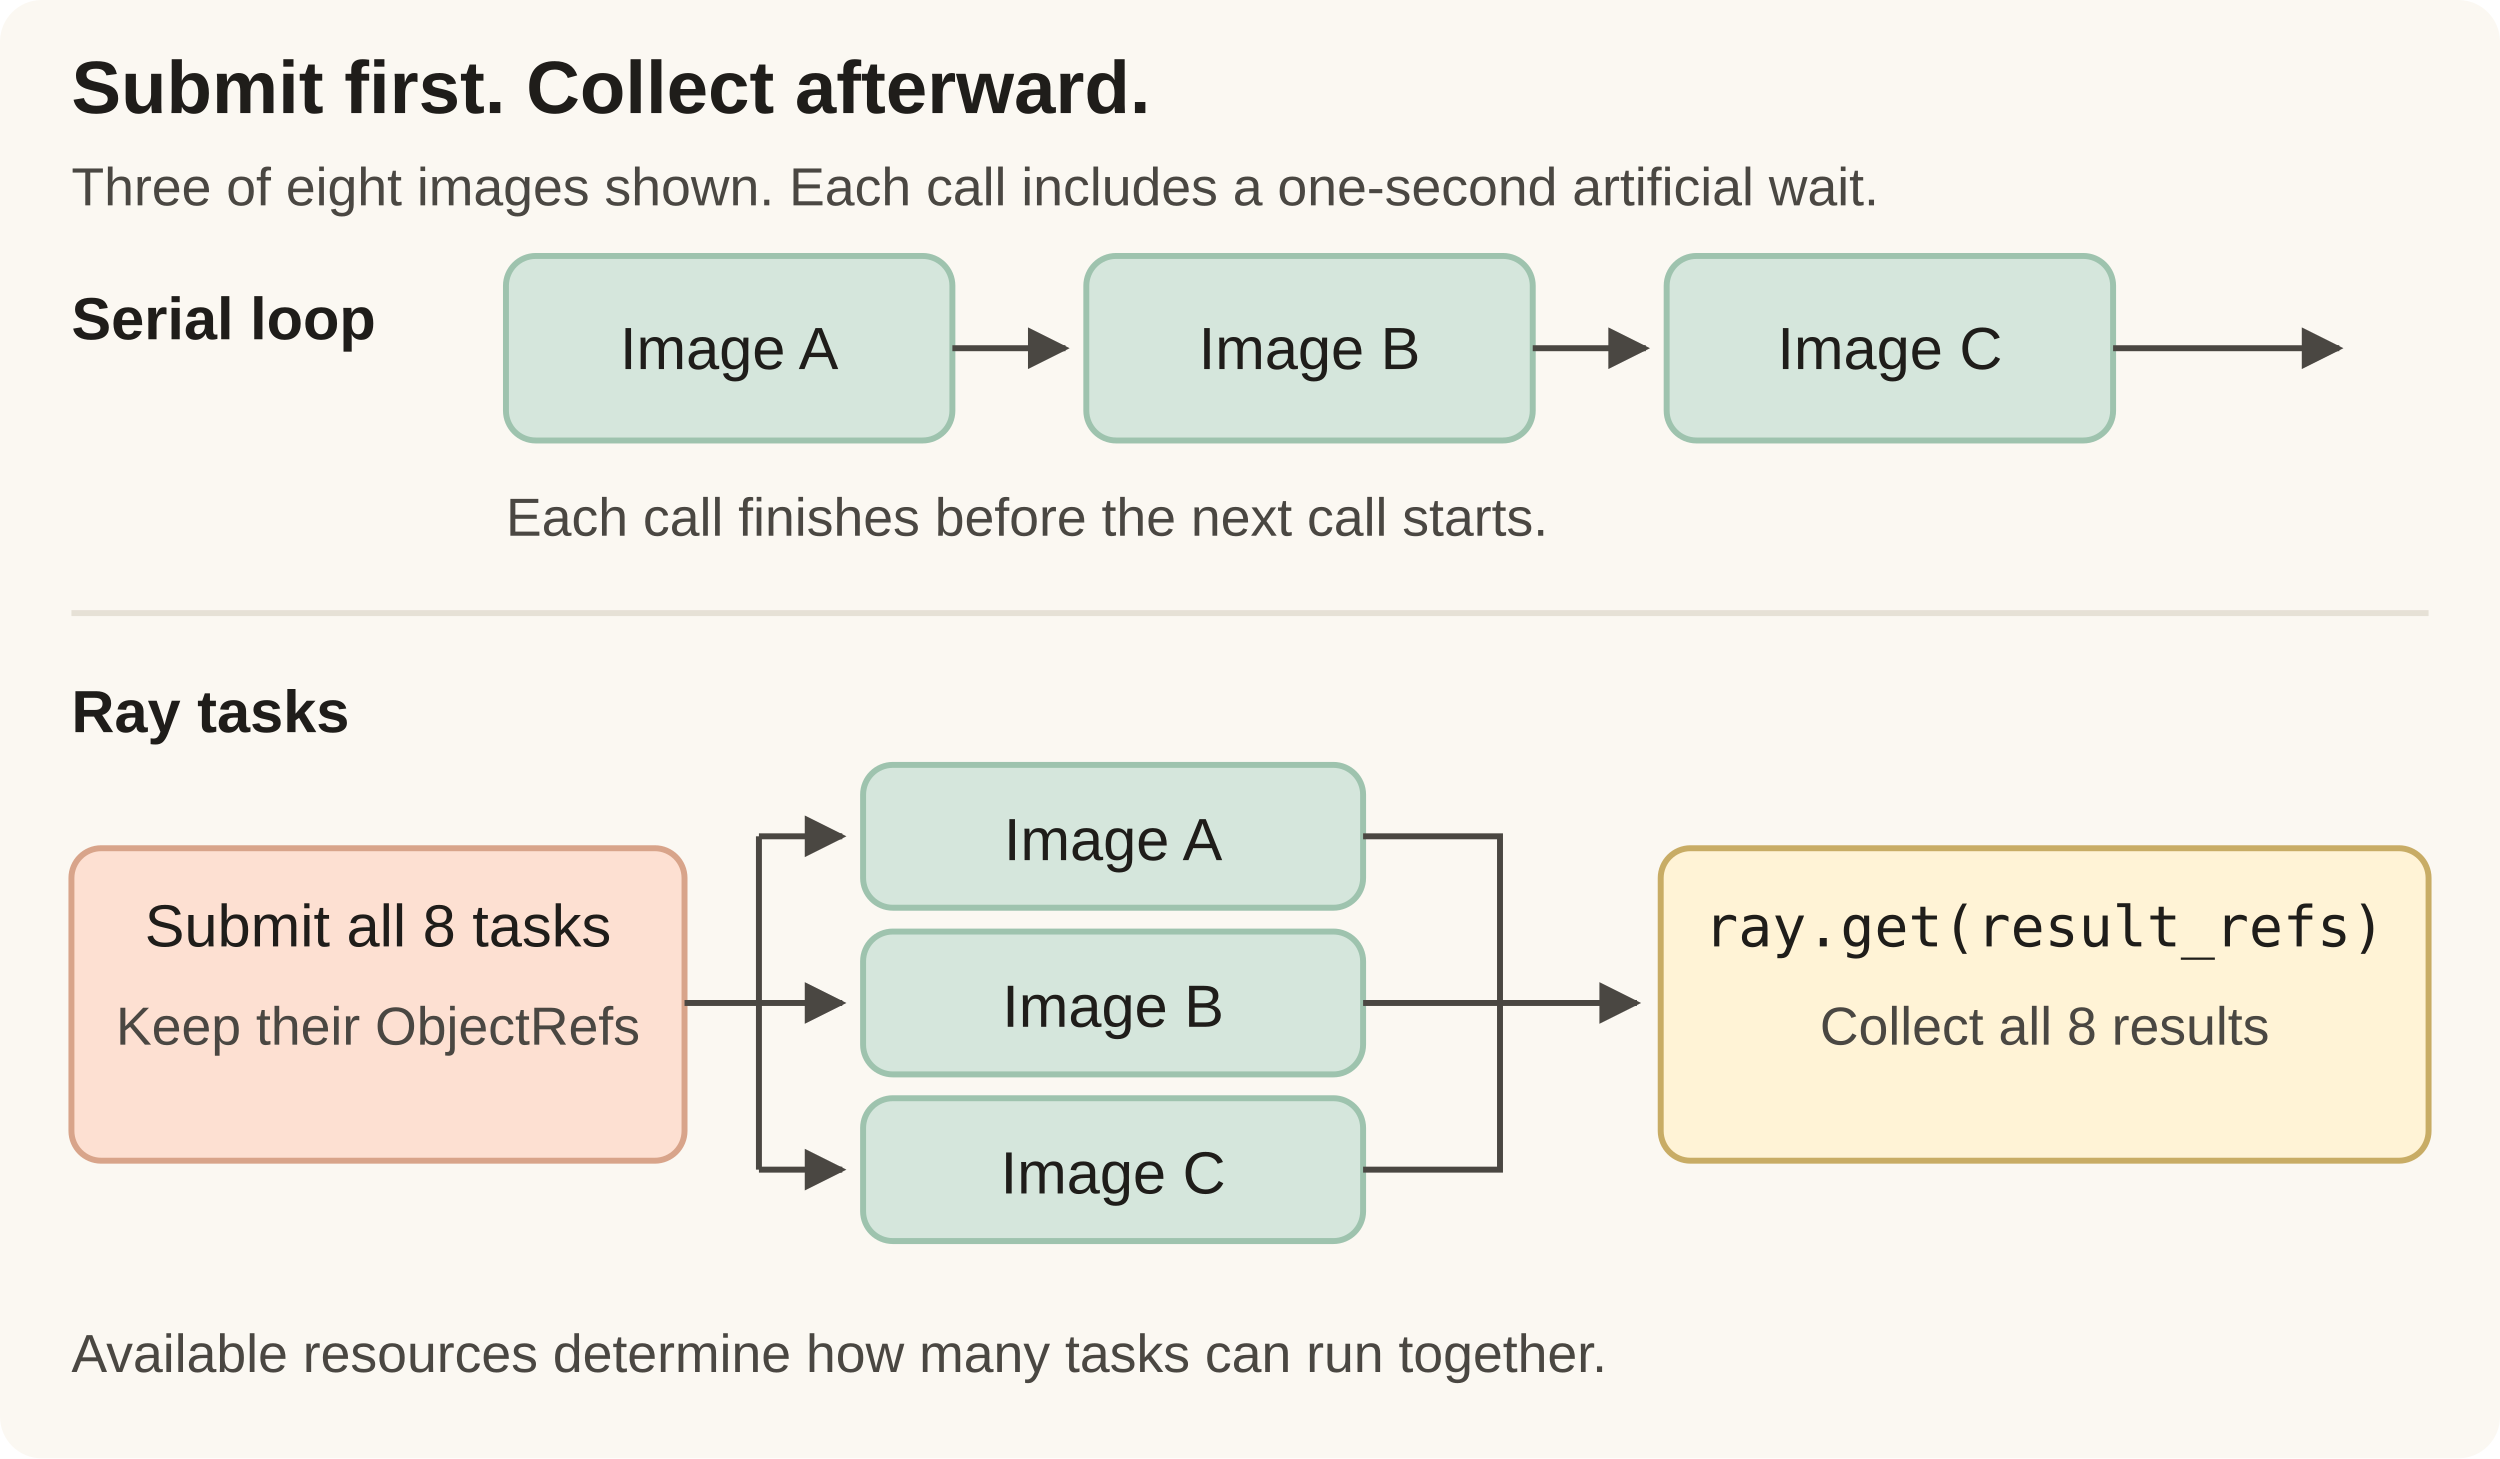
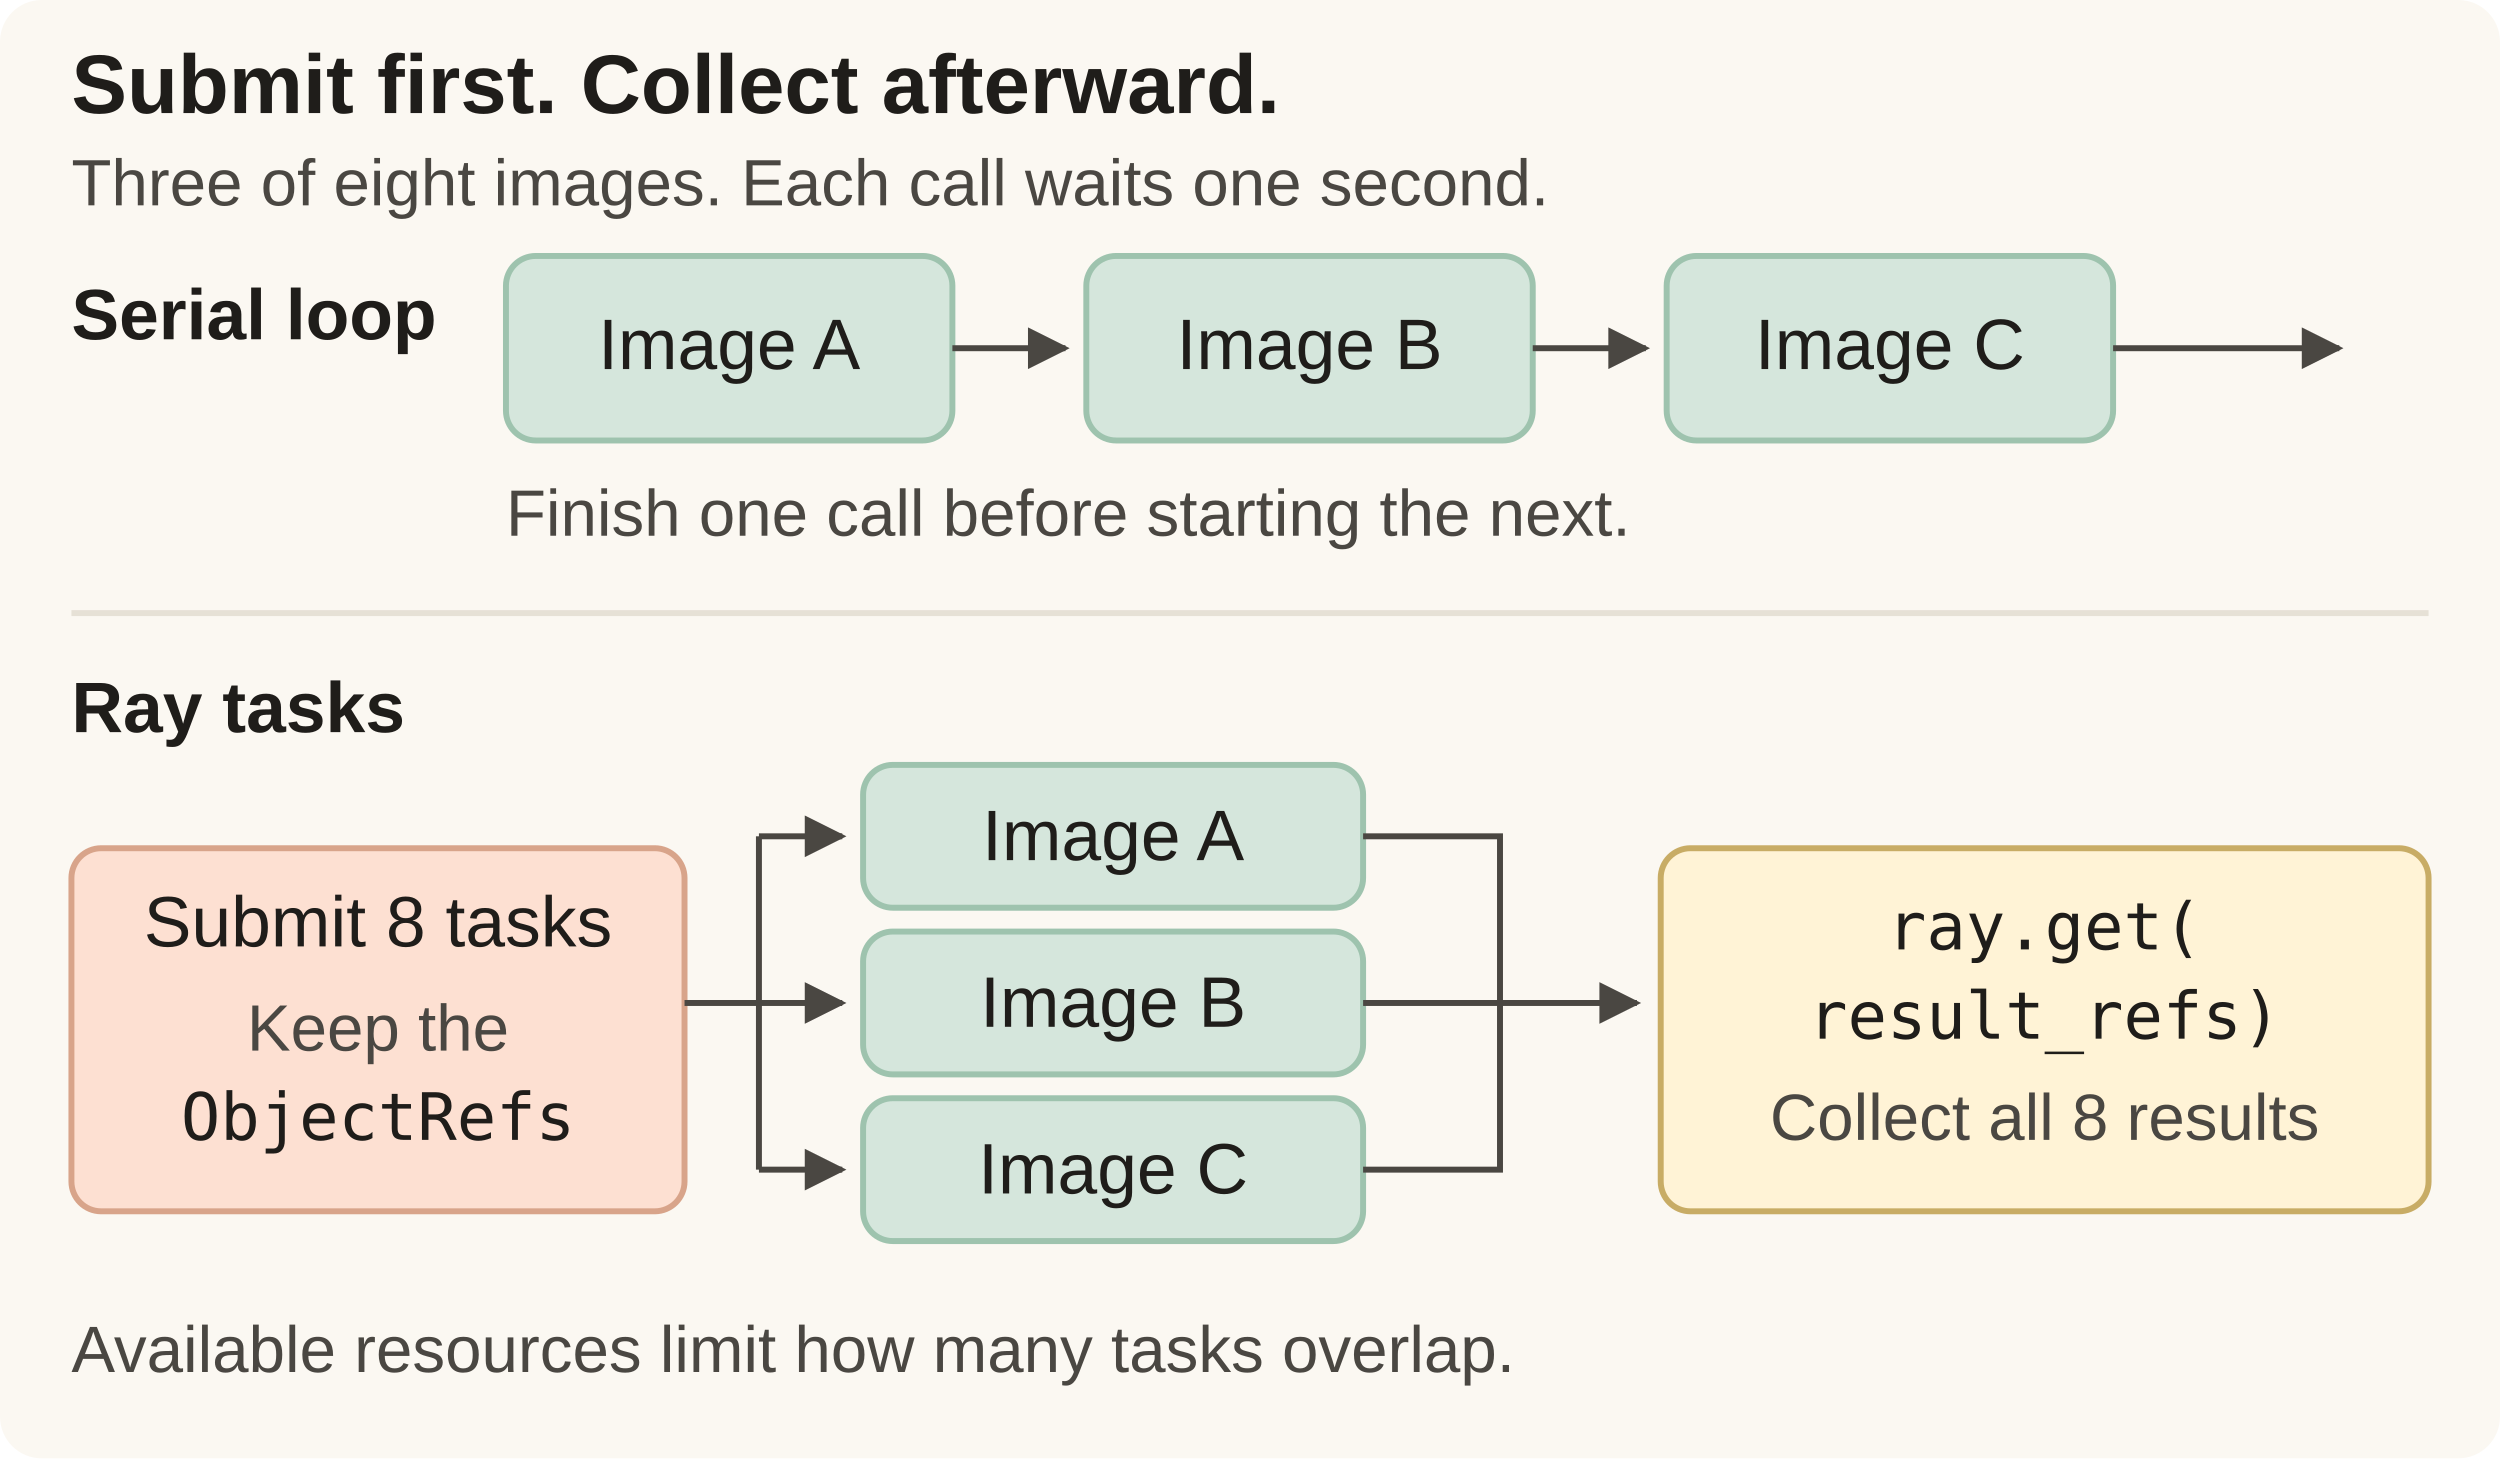
<svg xmlns="http://www.w3.org/2000/svg" width="840" height="490" viewBox="0 0 840 490" role="img" aria-labelledby="title desc">
  <defs>
    <marker id="arrow" viewBox="0 0 10 10" refX="9" refY="5" markerWidth="7" markerHeight="7" orient="auto-start-reverse">
      <path d="M0 0 10 5 0 10Z" fill="#4a4742" />
    </marker>
-     <style>text{font-family:Arial,sans-serif;fill:#1f1d1a;font-size:20px}.heading{font-size:25px;font-weight:700}.small{font-size:18px;fill:#4a4742}.label{font-weight:700}.line{fill:none;stroke:#4a4742;stroke-width:2;marker-end:url(#arrow)}.box{stroke:#9ec3ae;stroke-width:2;fill:#d5e6dc;rx:10}.code{font-family:Menlo,Consolas,monospace;font-size:19px}</style>
+     <style>text{font-family:Arial,sans-serif;fill:#1f1d1a;font-size:24px}.heading{font-size:28px;font-weight:700}.small{font-size:22px;fill:#4a4742}.label{font-weight:700}.line{fill:none;stroke:#4a4742;stroke-width:2;marker-end:url(#arrow)}.box{stroke:#9ec3ae;stroke-width:2;fill:#d5e6dc;rx:10}.code{font-family:Menlo,Consolas,monospace;font-size:22px}</style>
  </defs>
  <rect width="840" height="490" rx="14" fill="#fbf8f2" />
  <text x="24" y="38" class="heading">Submit first. Collect afterward.</text>
-   <text x="24" y="69" class="small">Three of eight images shown. Each call includes a one-second artificial wait.</text>
+   <text x="24" y="69" class="small">Three of eight images. Each call waits one second.</text>
  <text x="24" y="114" class="label">Serial loop</text>
  <rect x="170" y="86" width="150" height="62" class="box" />
  <text x="245" y="124" text-anchor="middle">Image A</text>
  <path d="M320 117H358" class="line" />
  <rect x="365" y="86" width="150" height="62" class="box" />
  <text x="440" y="124" text-anchor="middle">Image B</text>
  <path d="M515 117H553" class="line" />
  <rect x="560" y="86" width="150" height="62" class="box" />
  <text x="635" y="124" text-anchor="middle">Image C</text>
  <path d="M710 117H786" class="line" />
-   <text x="170" y="180" class="small">Each call finishes before the next call starts.</text>
+   <text x="170" y="180" class="small">Finish one call before starting the next.</text>
  <path d="M24 206H816" stroke="#e6e1d6" stroke-width="2" />
  <text x="24" y="246" class="label">Ray tasks</text>
-   <rect x="24" y="285" width="206" height="105" rx="10" fill="#fde0d2" stroke="#d8a48a" stroke-width="2" />
-   <text x="127" y="318" text-anchor="middle">Submit all 8 tasks</text>
-   <text x="127" y="351" text-anchor="middle" class="small">Keep their ObjectRefs</text>
+   <rect x="24" y="285" width="206" height="122" rx="10" fill="#fde0d2" stroke="#d8a48a" stroke-width="2" />
+   <text x="127" y="318" text-anchor="middle">Submit 8 tasks</text>
+   <text x="127" y="353" text-anchor="middle" class="small">Keep the</text>
+   <text x="127" y="383" text-anchor="middle" class="code">ObjectRefs</text>
  <path d="M230 337H255M255 281V393" fill="none" stroke="#4a4742" stroke-width="2" />
  <path d="M255 281H283" class="line" />
  <path d="M255 337H283" class="line" />
  <path d="M255 393H283" class="line" />
  <rect x="290" y="257" width="168" height="48" class="box" />
  <text x="374" y="289" text-anchor="middle">Image A</text>
  <rect x="290" y="313" width="168" height="48" class="box" />
  <text x="374" y="345" text-anchor="middle">Image B</text>
  <rect x="290" y="369" width="168" height="48" class="box" />
  <text x="374" y="401" text-anchor="middle">Image C</text>
  <path d="M458 281H504V393H458M458 337H504" fill="none" stroke="#4a4742" stroke-width="2" />
  <path d="M504 337H550" class="line" />
-   <rect x="558" y="285" width="258" height="105" rx="10" fill="#fff3d6" stroke="#c8ac65" stroke-width="2" />
-   <text x="687" y="318" text-anchor="middle" class="code">ray.get(result_refs)</text>
-   <text x="687" y="351" text-anchor="middle" class="small">Collect all 8 results</text>
-   <text x="24" y="461" class="small">Available resources determine how many tasks can run together.</text>
+   <rect x="558" y="285" width="258" height="122" rx="10" fill="#fff3d6" stroke="#c8ac65" stroke-width="2" />
+   <text x="687" y="319" text-anchor="middle" class="code">ray.get(</text>
+   <text x="687" y="349" text-anchor="middle" class="code">result_refs)</text>
+   <text x="687" y="383" text-anchor="middle" class="small">Collect all 8 results</text>
+   <text x="24" y="461" class="small">Available resources limit how many tasks overlap.</text>
</svg>
